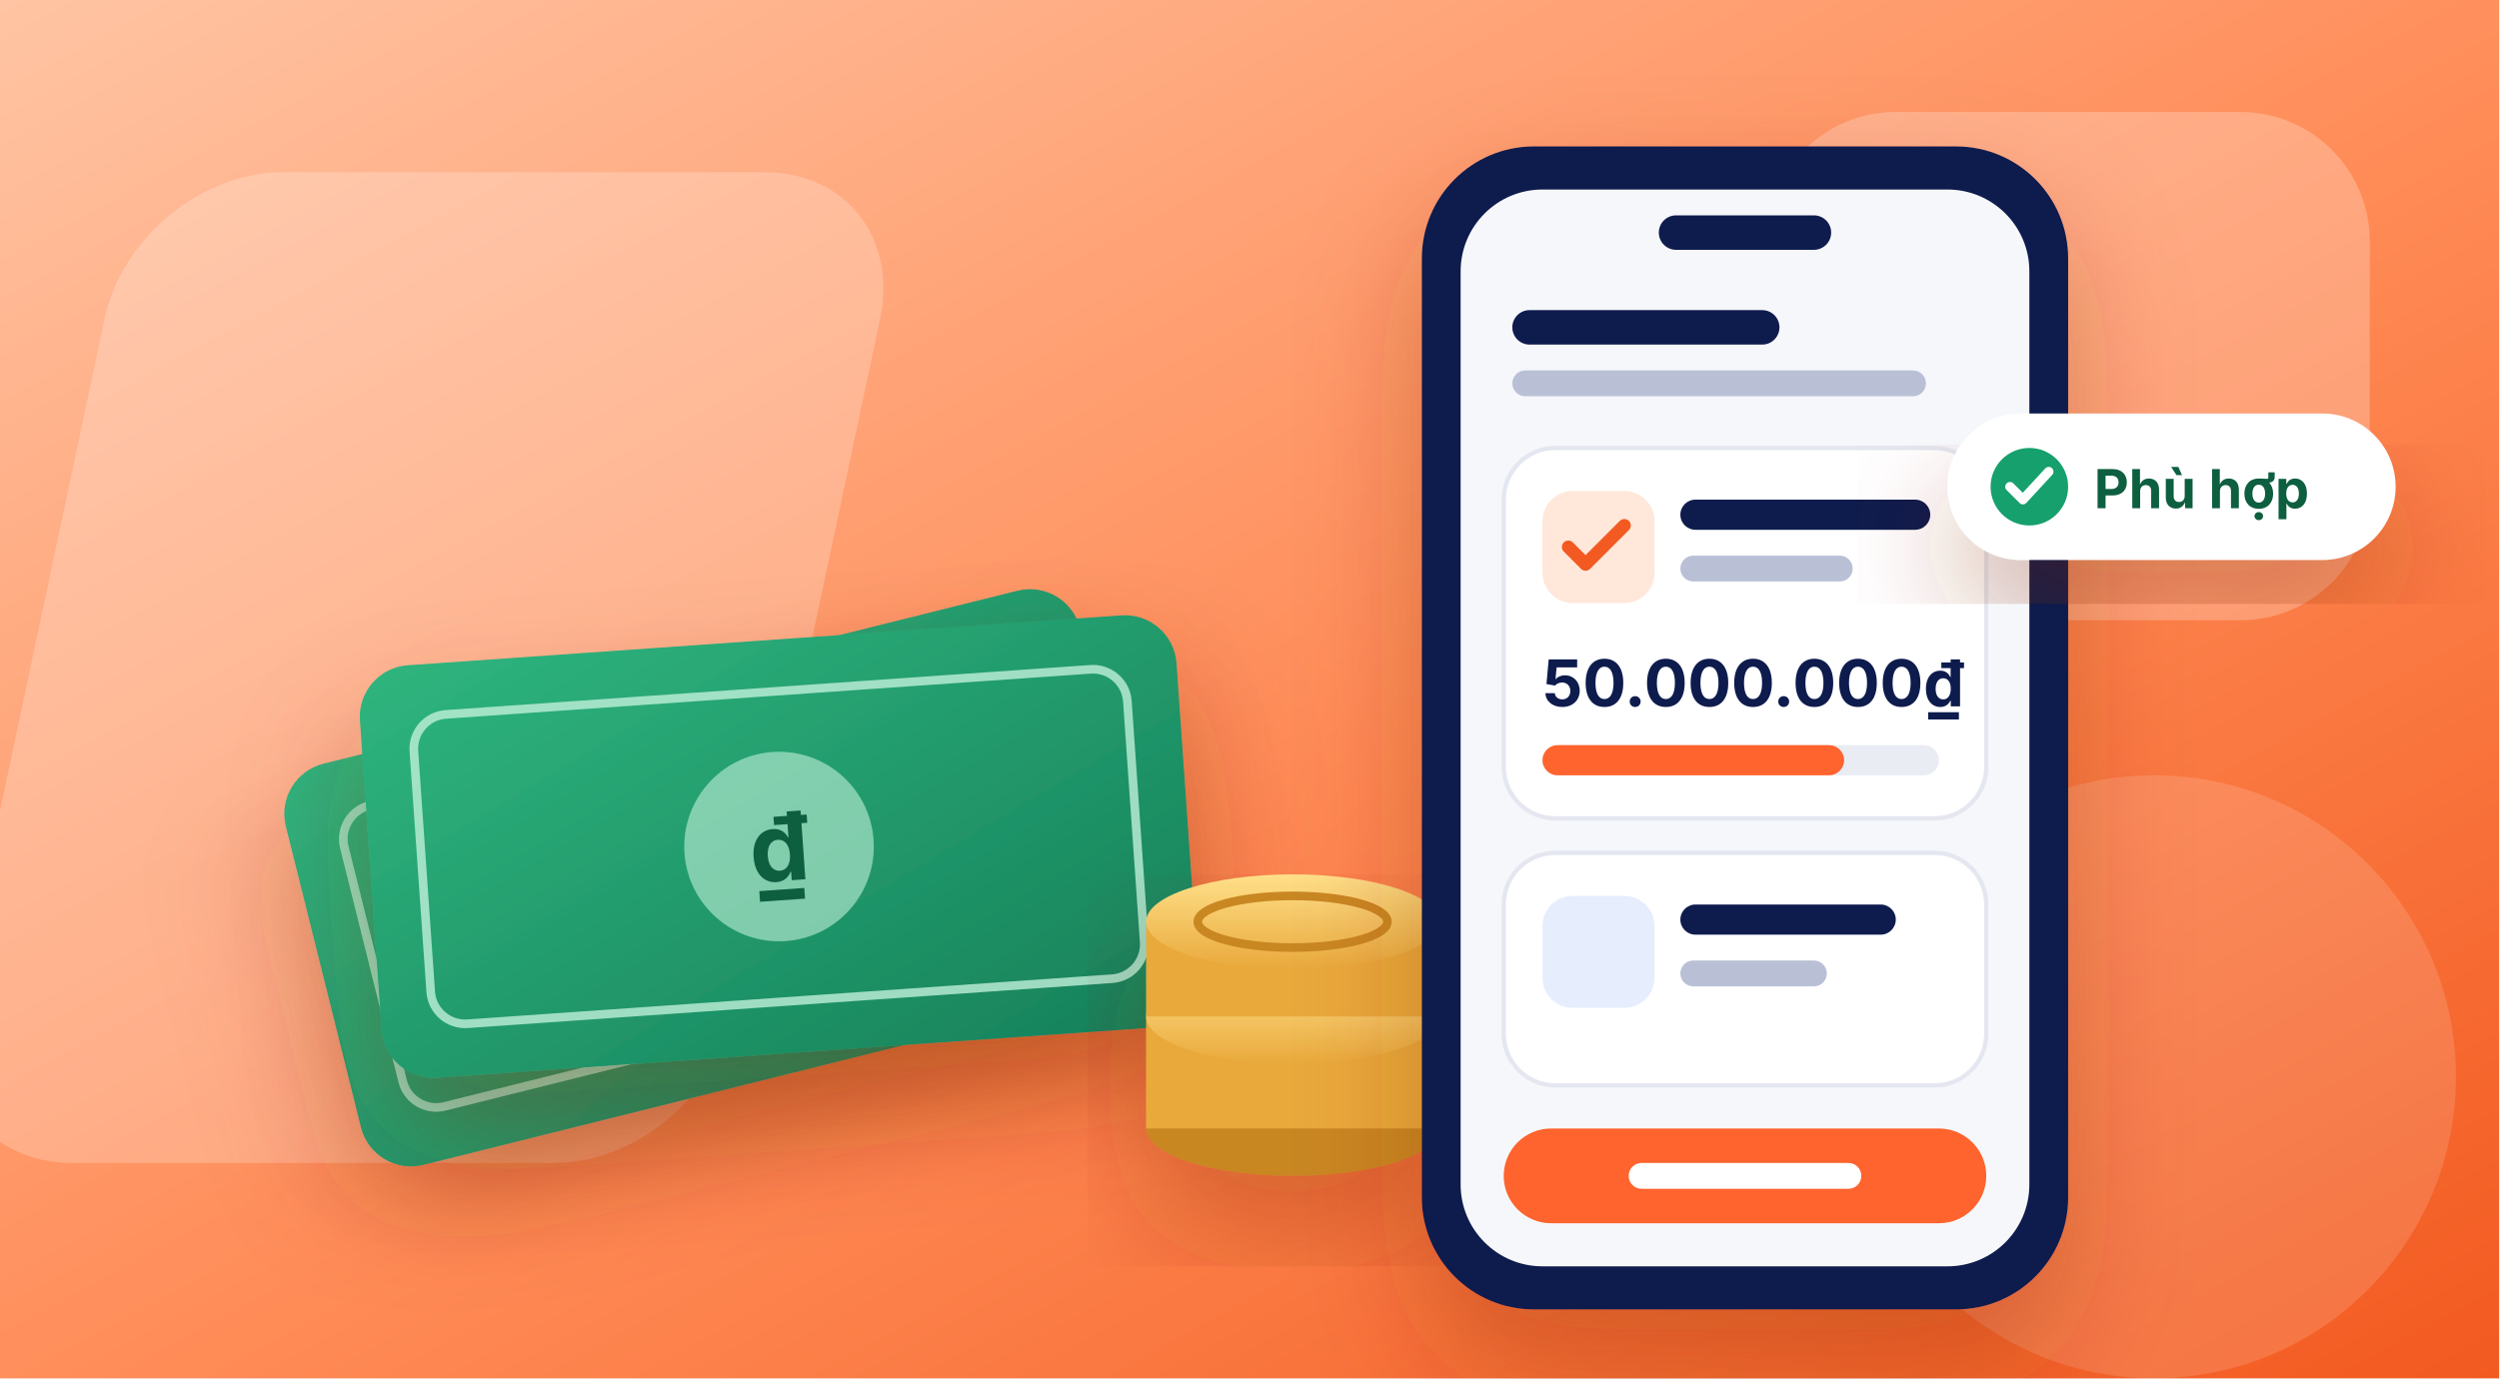
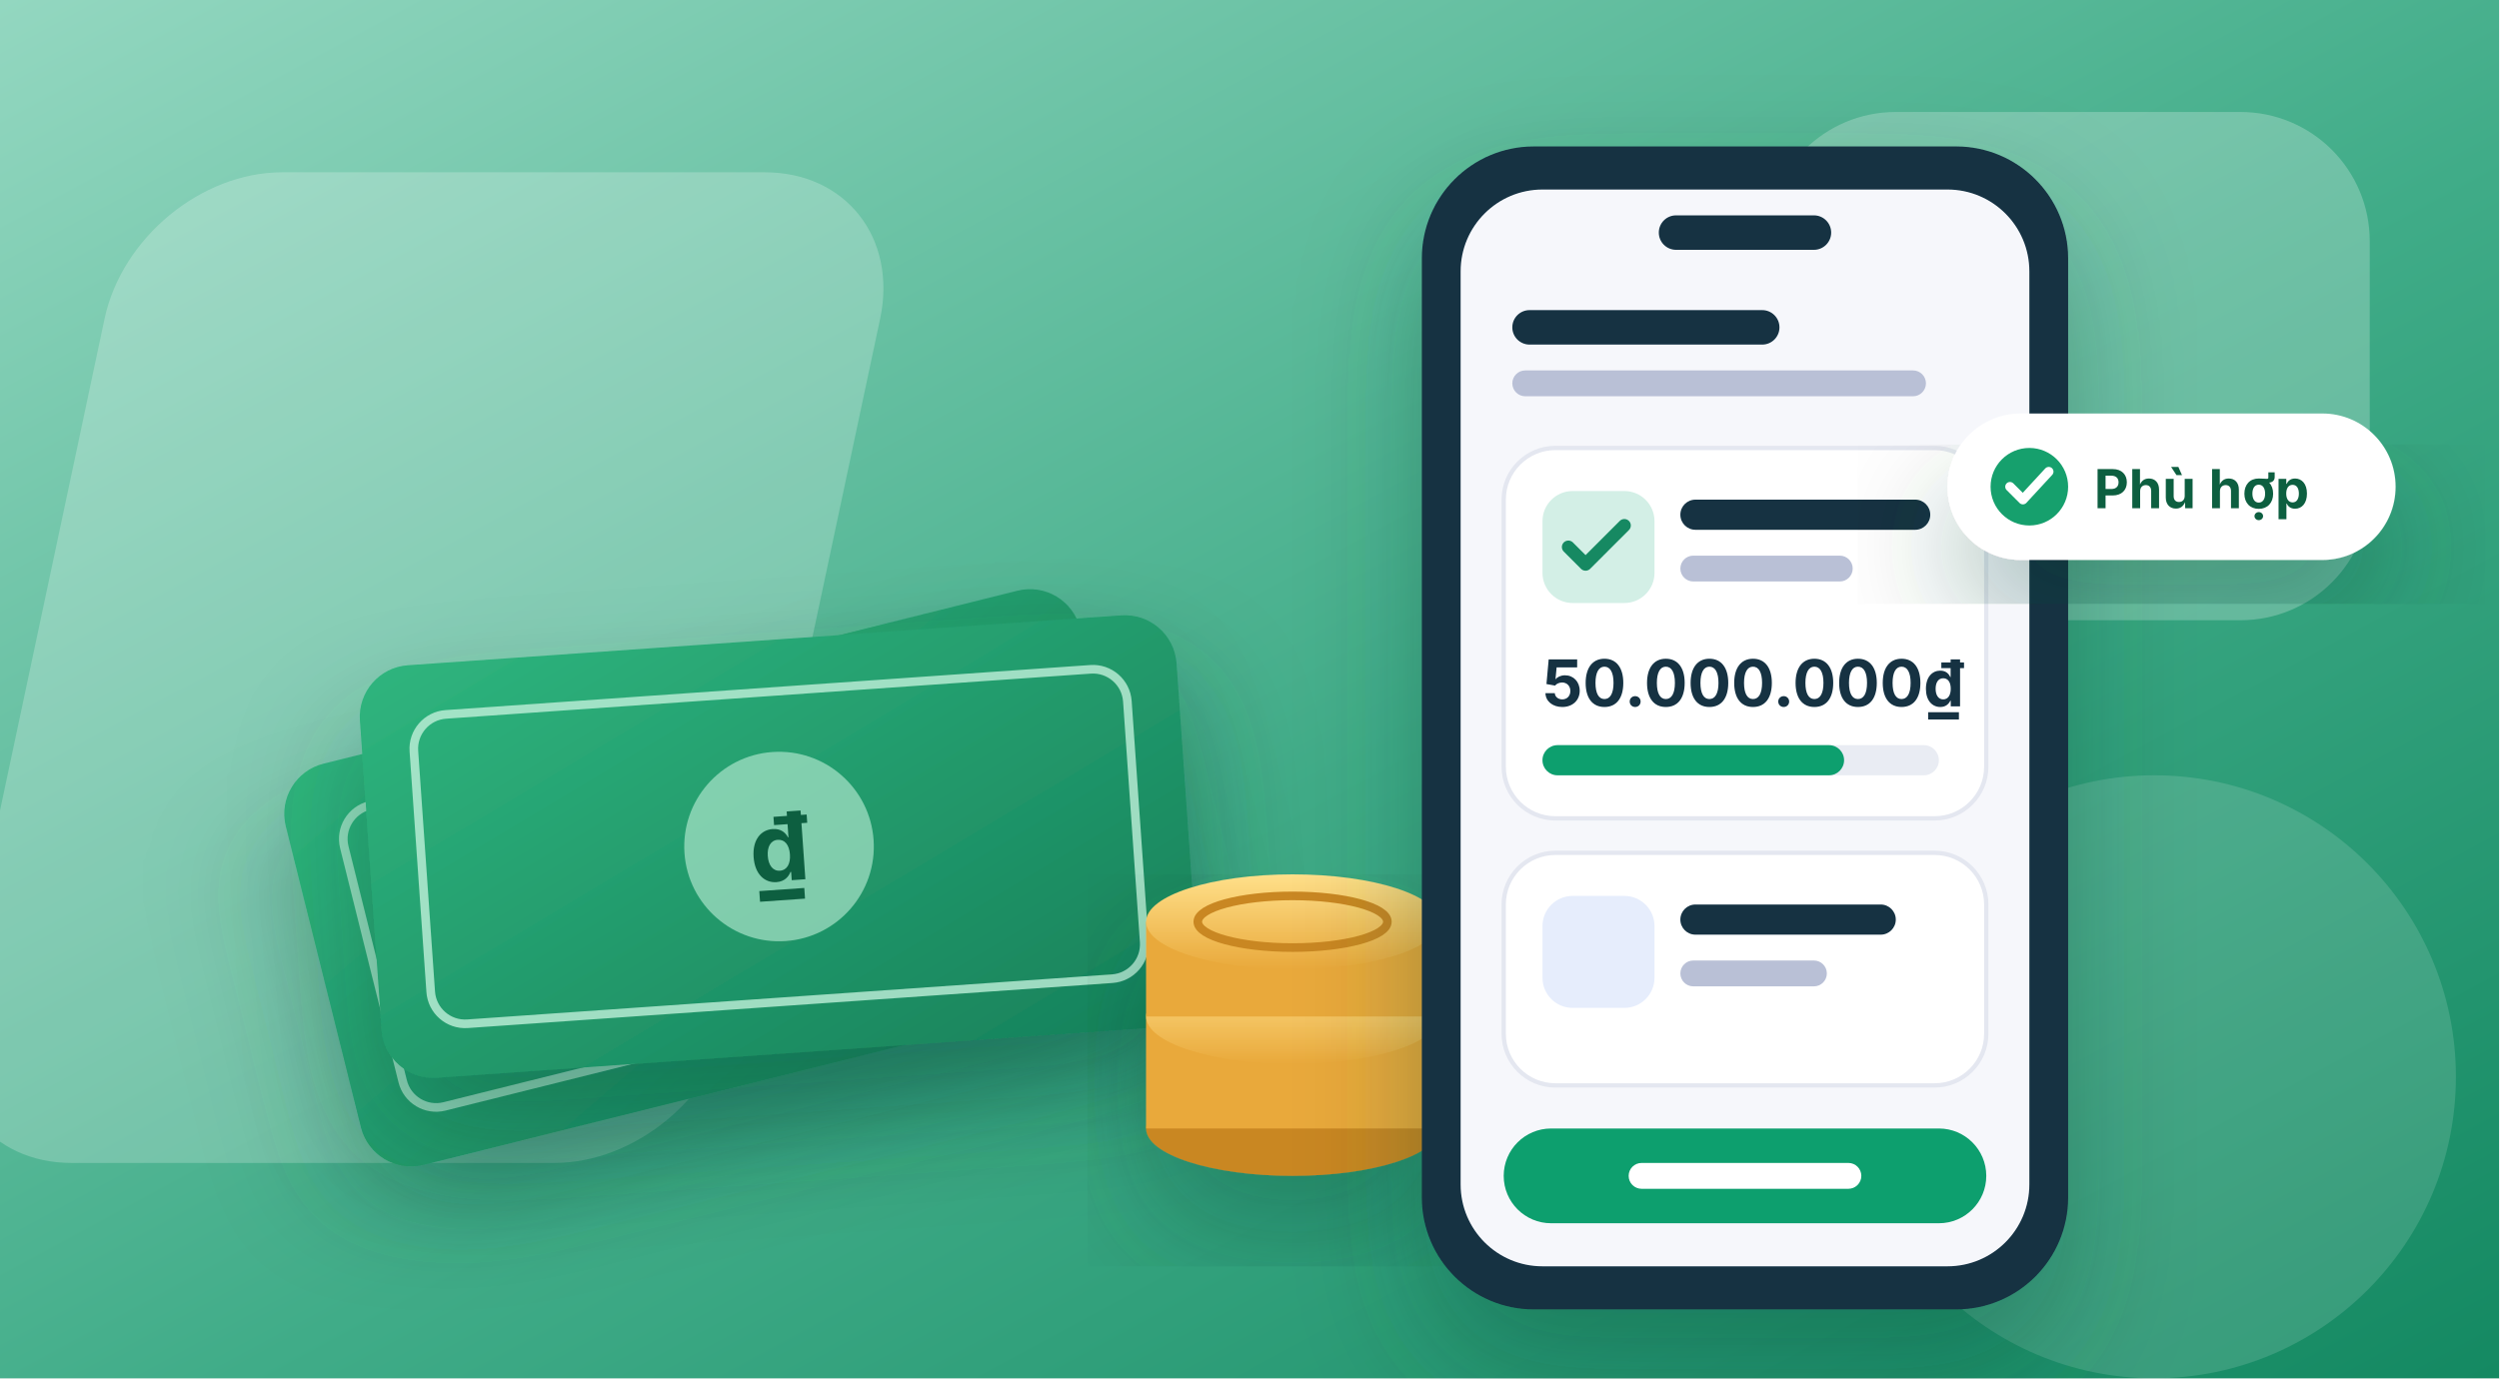
<svg xmlns="http://www.w3.org/2000/svg" viewBox="0 0 580 320" font-family="Inter,Segoe UI,Roboto,Arial,sans-serif">
  <defs>
    <linearGradient id="bg" x1="0" y1="0" x2="1" y2="1">
-       <stop offset="0" stop-color="#FFC4A3" />
-       <stop offset=".55" stop-color="#FF8A55" />
-       <stop offset="1" stop-color="#F25A20" />
+       <stop offset="0" stop-color="#93D7C0" />
+       <stop offset=".55" stop-color="#40AC88" />
+       <stop offset="1" stop-color="#148962" />
    </linearGradient>
    <linearGradient id="note" x1="0" y1="0" x2="1" y2="1">
      <stop offset="0" stop-color="#2FB57E" />
      <stop offset="1" stop-color="#16805A" />
    </linearGradient>
    <linearGradient id="coin" x1="0" y1="0" x2="0" y2="1">
      <stop offset="0" stop-color="#FFE08A" />
      <stop offset="1" stop-color="#E9A93B" />
    </linearGradient>
    <filter id="sh" x="-20%" y="-20%" width="140%" height="150%">
-       <feDropShadow dx="0" dy="14" stdDeviation="14" flood-color="#8A2C05" flood-opacity=".32" />
+       <feDropShadow dx="0" dy="14" stdDeviation="14" flood-color="#094933" flood-opacity=".32" />
    </filter>
  </defs>
  <rect width="580" height="320" fill="url(#bg)" />
  <rect x="40" y="40" width="180" height="230" rx="34" fill="#fff" opacity=".22" transform="skewX(-12)" />
  <rect x="410" y="26" width="140" height="118" rx="30" fill="#fff" opacity=".24" />
  <circle cx="500" cy="250" r="70" fill="#fff" opacity=".14" />
  <g filter="url(#sh)" transform="rotate(-14 150 205)">
    <rect x="72" y="160" width="190" height="96" rx="12" fill="url(#note)" />
    <rect x="84" y="172" width="166" height="72" rx="8" fill="none" stroke="#BFF0D9" stroke-width="2" opacity=".7" />
    <circle cx="167" cy="208" r="22" fill="#BFF0D9" opacity=".55" />
    <text x="167" y="216" text-anchor="middle" font-size="22" font-weight="700" fill="#0F5E41">₫</text>
  </g>
  <g filter="url(#sh)" transform="rotate(-4 160 200)">
    <rect x="86" y="150" width="190" height="96" rx="12" fill="url(#note)" />
    <rect x="98" y="162" width="166" height="72" rx="8" fill="none" stroke="#BFF0D9" stroke-width="2" opacity=".8" />
    <circle cx="181" cy="198" r="22" fill="#BFF0D9" opacity=".6" />
    <text x="181" y="206" text-anchor="middle" font-size="22" font-weight="700" fill="#0F5E41">₫</text>
  </g>
  <g filter="url(#sh)">
    <ellipse cx="300" cy="262" rx="34" ry="11" fill="#C98722" />
    <rect x="266" y="236" width="68" height="26" fill="#E9A93B" />
    <ellipse cx="300" cy="236" rx="34" ry="11" fill="url(#coin)" />
    <rect x="266" y="214" width="68" height="22" fill="#E9A93B" />
    <ellipse cx="300" cy="214" rx="34" ry="11" fill="url(#coin)" />
    <ellipse cx="300" cy="214" rx="22" ry="6" fill="none" stroke="#C98722" stroke-width="2" />
  </g>
  <g filter="url(#sh)">
-     <rect x="330" y="34" width="150" height="270" rx="26" fill="#101B4D" />
+     <rect x="330" y="34" width="150" height="270" rx="26" fill="#133143" />
    <rect x="339" y="44" width="132" height="250" rx="19" fill="#F6F7FB" />
-     <rect x="385" y="50" width="40" height="8" rx="4" fill="#101B4D" />
-     <rect x="351" y="72" width="62" height="8" rx="4" fill="#101B4D" />
+     <rect x="385" y="50" width="40" height="8" rx="4" fill="#133143" />
+     <rect x="351" y="72" width="62" height="8" rx="4" fill="#133143" />
    <rect x="351" y="86" width="96" height="6" rx="3" fill="#B9C0D6" />
    <rect x="349" y="104" width="112" height="86" rx="12" fill="#fff" stroke="#E4E7F0" />
-     <rect x="358" y="114" width="26" height="26" rx="7" fill="#FFE7DA" />
-     <path d="M364 127l4 4 9-9" stroke="#F25A20" stroke-width="3" fill="none" stroke-linecap="round" stroke-linejoin="round" />
-     <rect x="390" y="116" width="58" height="7" rx="3.5" fill="#101B4D" />
+     <rect x="358" y="114" width="26" height="26" rx="7" fill="#D3EFE6" />
+     <path d="M364 127l4 4 9-9" stroke="#148962" stroke-width="3" fill="none" stroke-linecap="round" stroke-linejoin="round" />
+     <rect x="390" y="116" width="58" height="7" rx="3.5" fill="#133143" />
    <rect x="390" y="129" width="40" height="6" rx="3" fill="#B9C0D6" />
-     <text x="358" y="164" font-size="15" font-weight="700" fill="#101B4D">50.000.000₫</text>
+     <text x="358" y="164" font-size="15" font-weight="700" fill="#133143">50.000.000₫</text>
    <rect x="358" y="173" width="92" height="7" rx="3.5" fill="#E9ECF3" />
-     <rect x="358" y="173" width="70" height="7" rx="3.5" fill="#FF642E" />
+     <rect x="358" y="173" width="70" height="7" rx="3.5" fill="#0E9F6E" />
    <rect x="349" y="198" width="112" height="54" rx="12" fill="#fff" stroke="#E4E7F0" />
    <rect x="358" y="208" width="26" height="26" rx="7" fill="#E6EDFC" />
-     <rect x="390" y="210" width="50" height="7" rx="3.5" fill="#101B4D" />
+     <rect x="390" y="210" width="50" height="7" rx="3.5" fill="#133143" />
    <rect x="390" y="223" width="34" height="6" rx="3" fill="#B9C0D6" />
-     <rect x="349" y="262" width="112" height="22" rx="11" fill="#FF642E" />
+     <rect x="349" y="262" width="112" height="22" rx="11" fill="#0E9F6E" />
    <rect x="378" y="270" width="54" height="6" rx="3" fill="#fff" />
  </g>
  <g filter="url(#sh)">
    <rect x="452" y="96" width="104" height="34" rx="17" fill="#fff" />
    <circle cx="471" cy="113" r="9" fill="#16A06D" />
    <path d="M466.5 113l3 3 6-6.5" stroke="#fff" stroke-width="2.2" fill="none" stroke-linecap="round" stroke-linejoin="round" />
    <text x="486" y="118" font-size="12.5" font-weight="700" fill="#0F5E41">Phù hợp</text>
  </g>
</svg>
